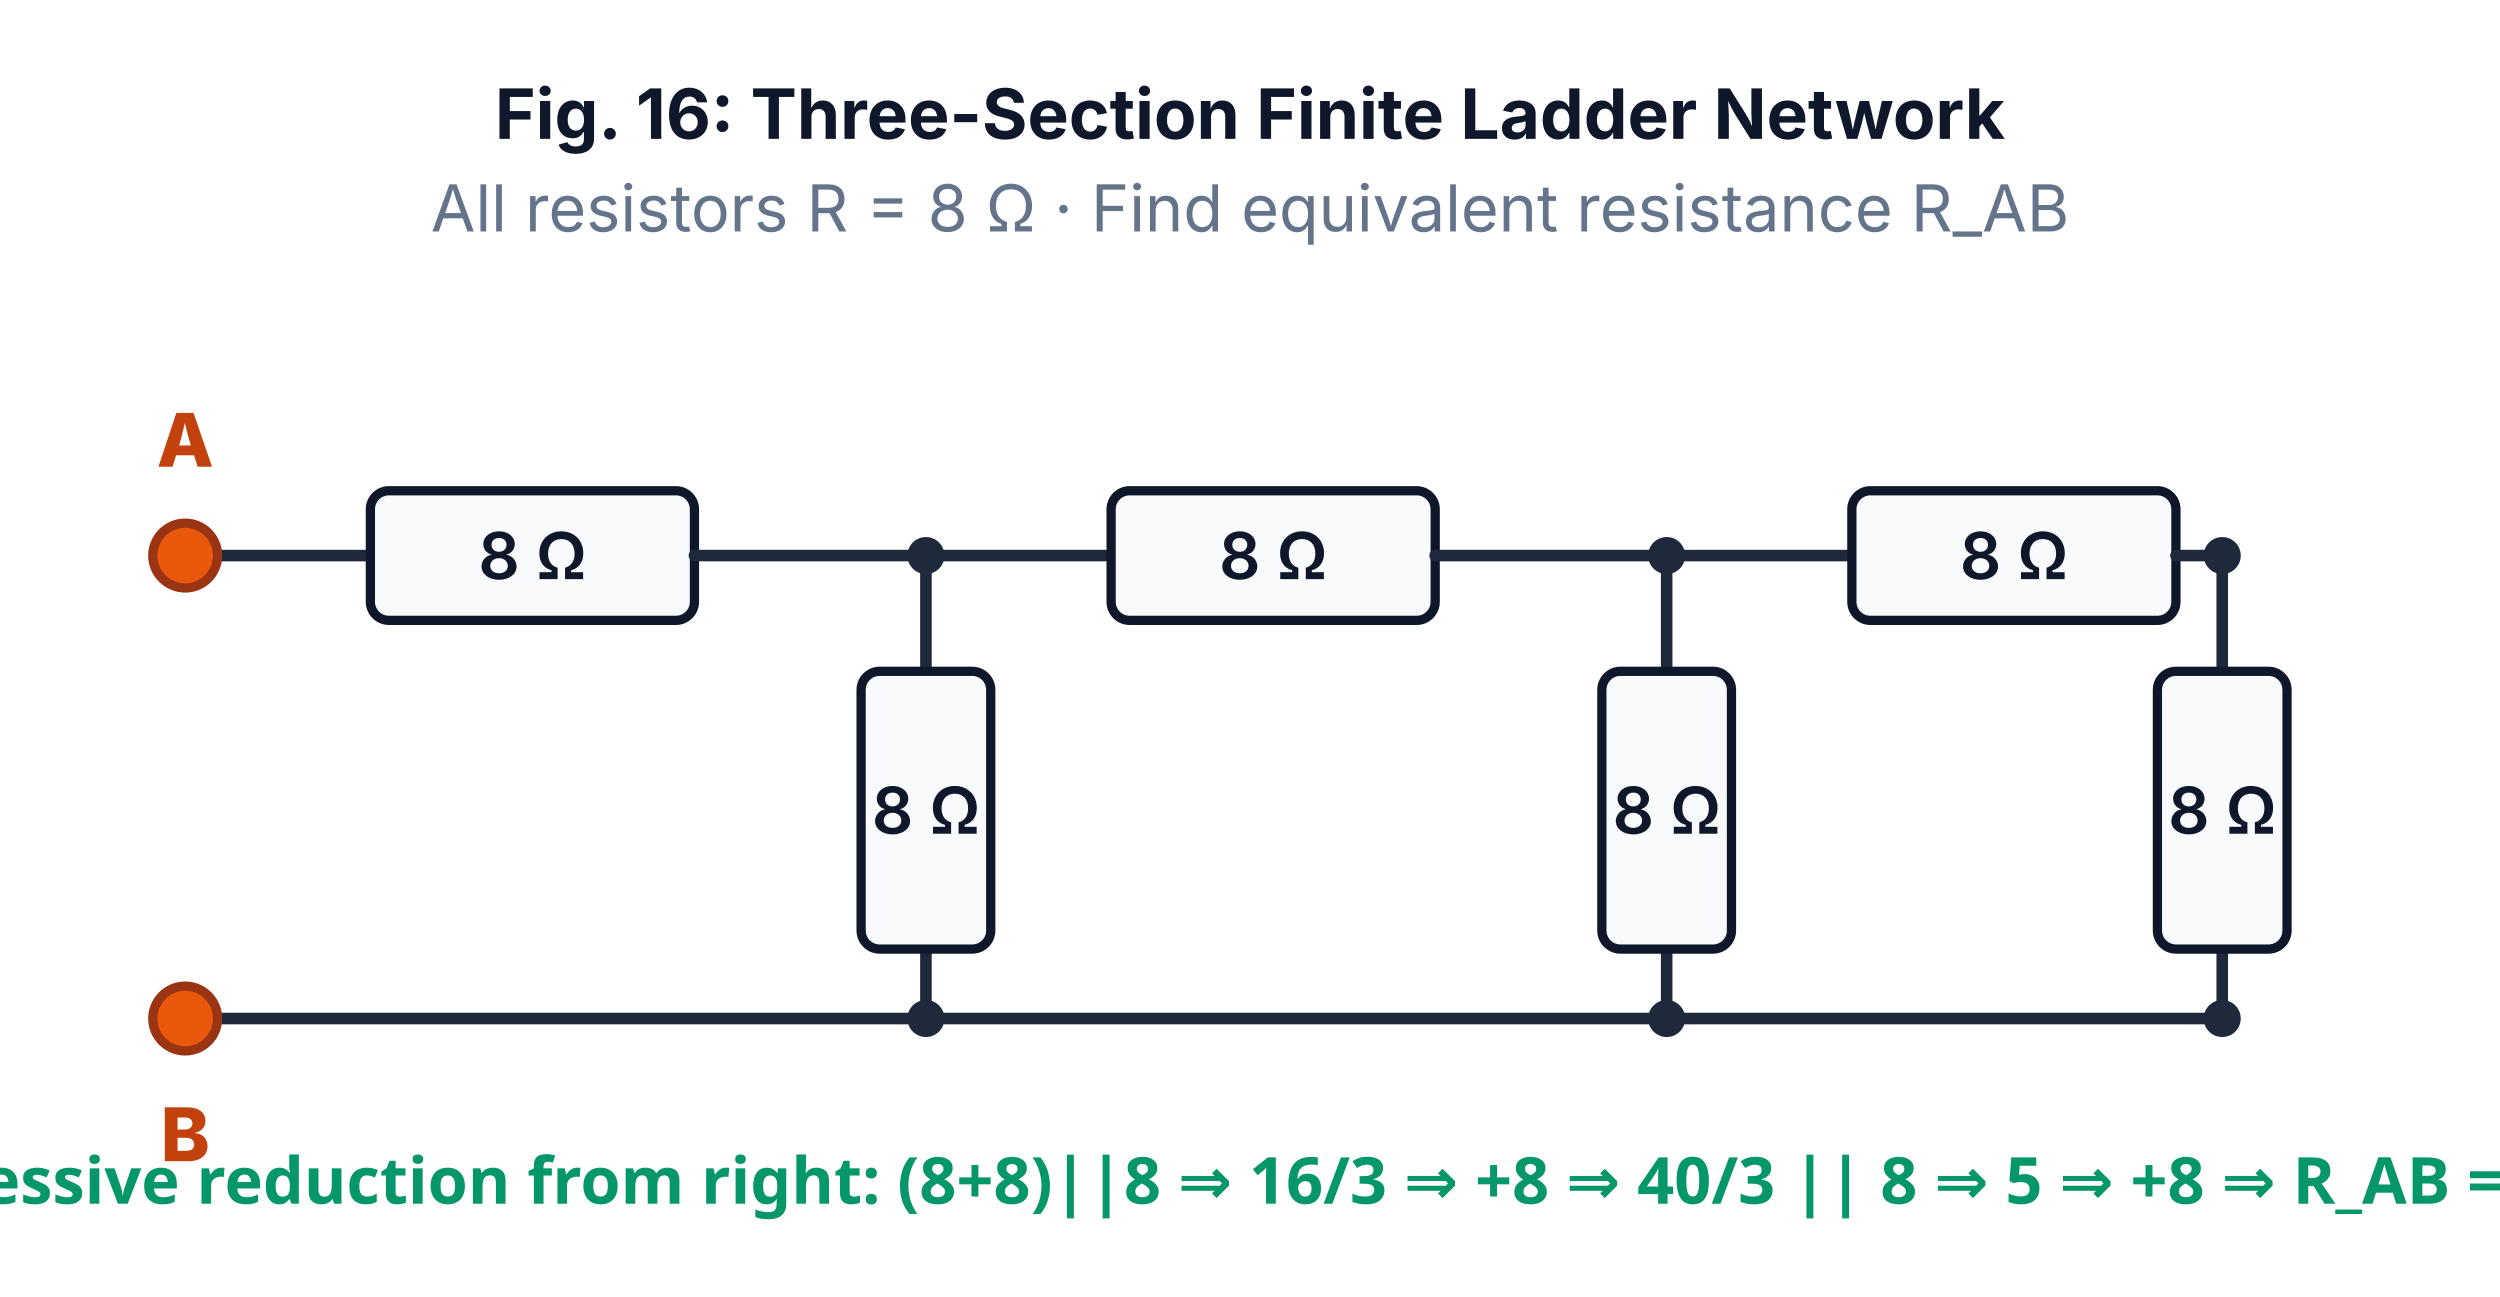
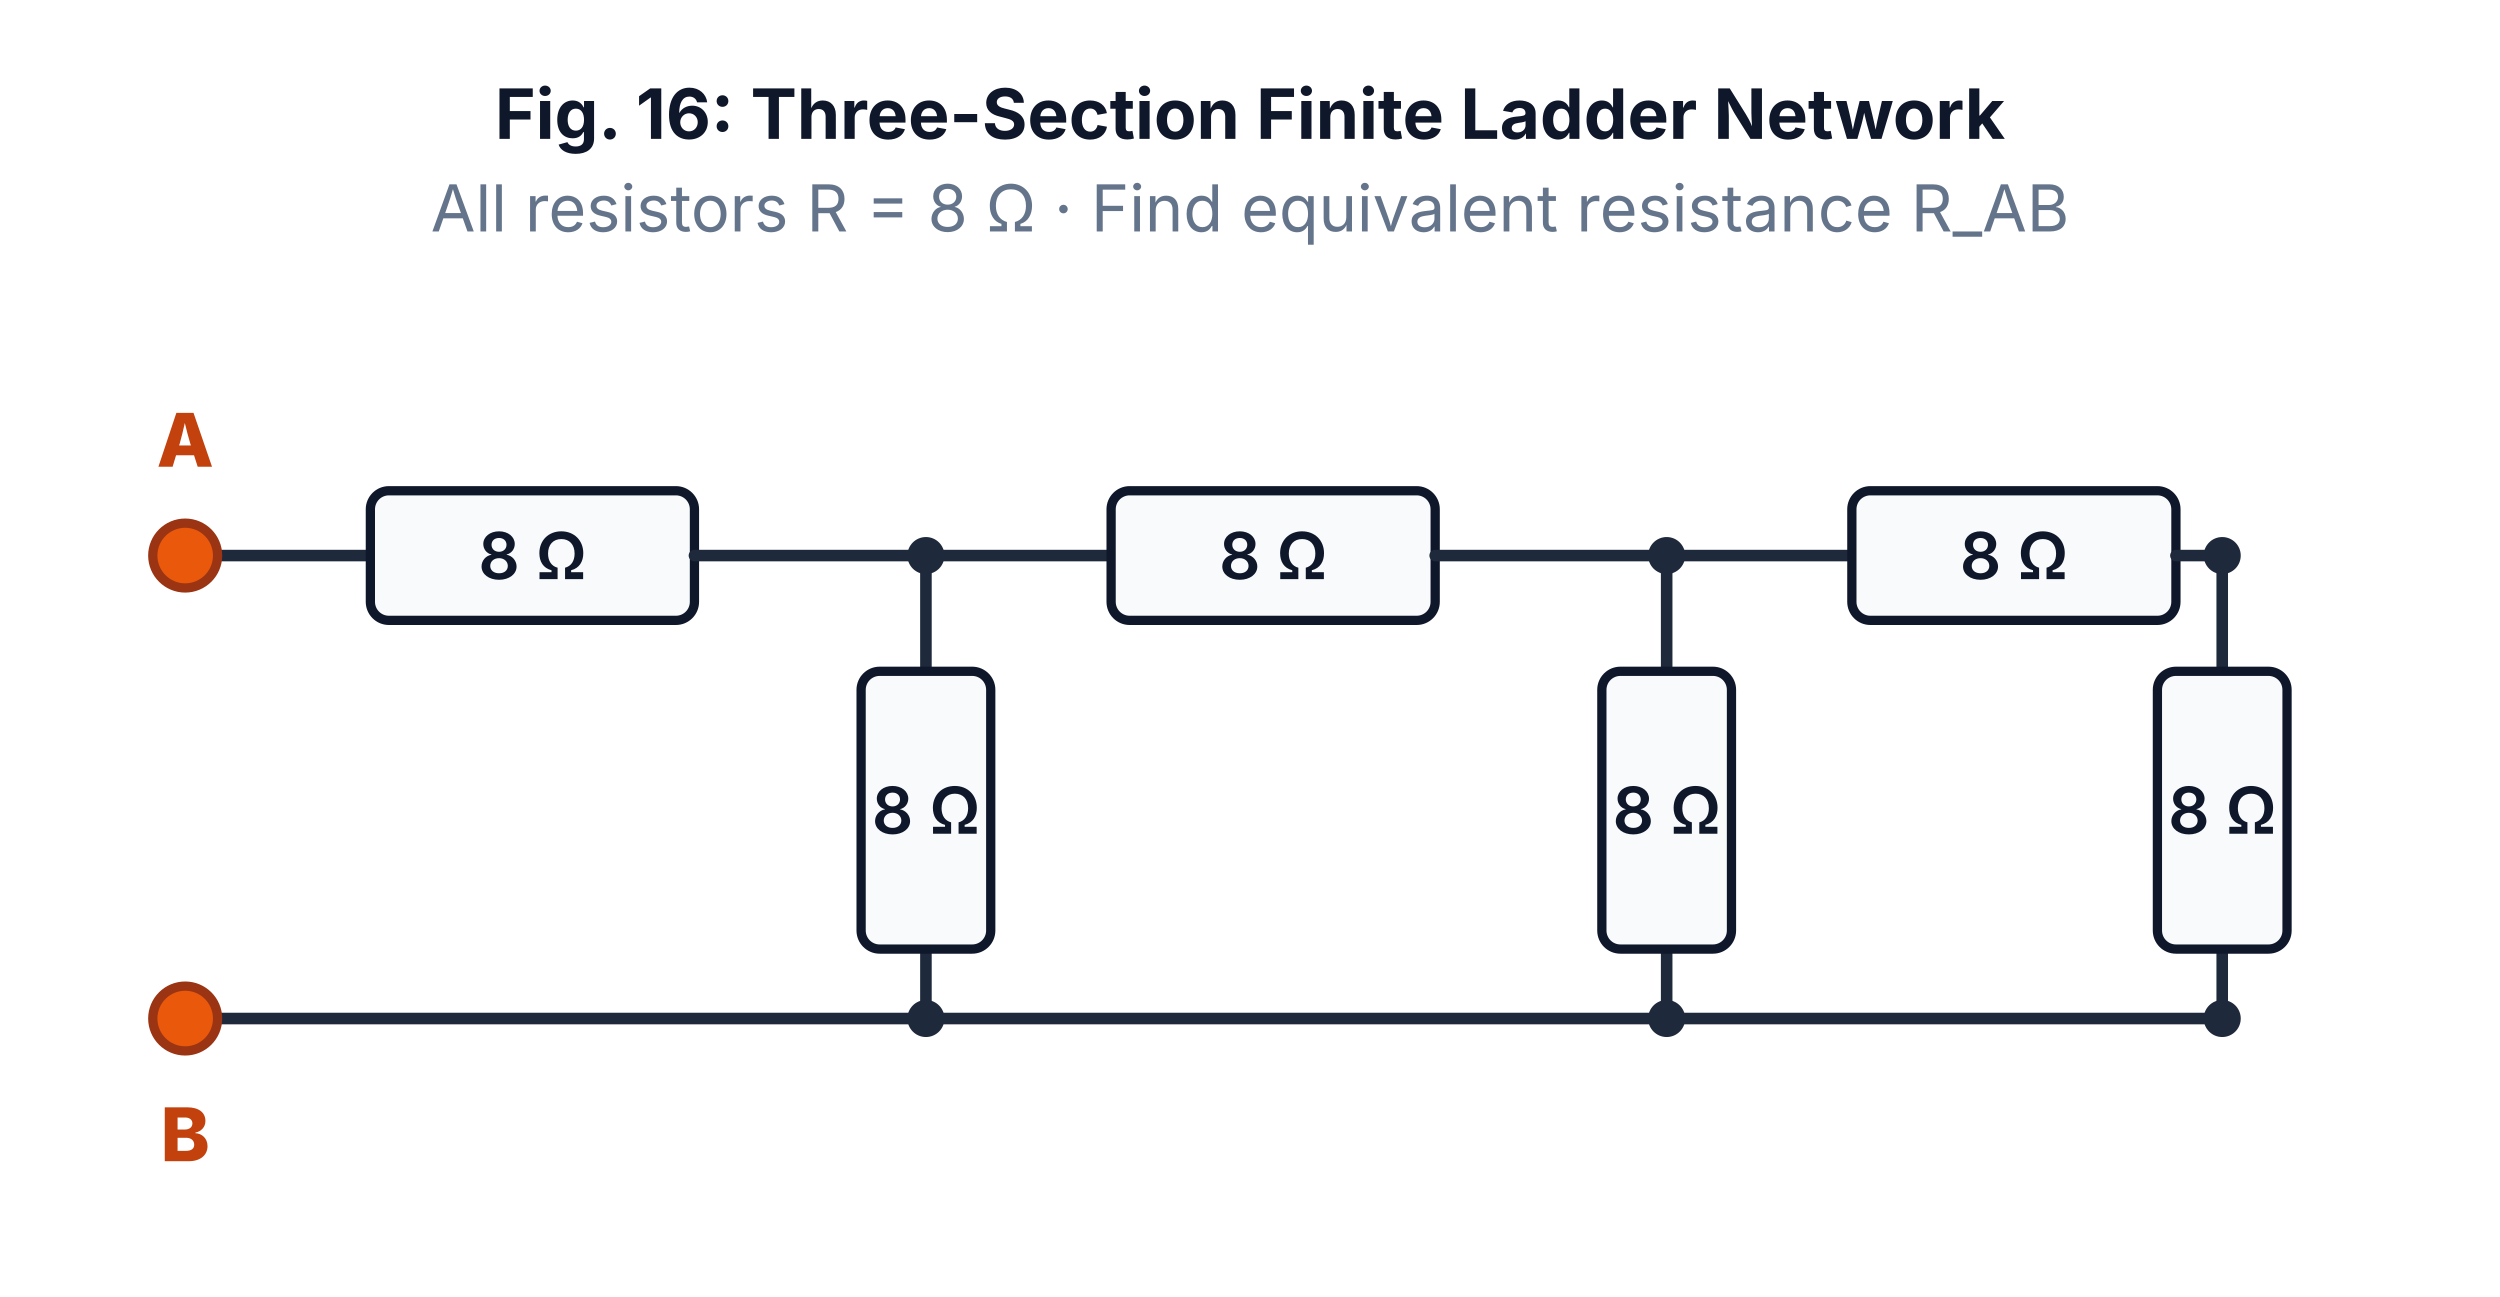
<svg xmlns="http://www.w3.org/2000/svg" viewBox="0 0 540 280" width="100%" height="100%" style="background:#ffffff; border:1.5px solid #cbd5e1; border-radius:10px;">
  <style>
    .wire { stroke: #1e293b; stroke-width: 2.5; stroke-linecap: round; stroke-linejoin: round; fill: none; }
    .dash-wire { stroke: #64748b; stroke-width: 2; stroke-dasharray: 5,4; fill: none; }
    .res-box { fill: #f8fafc; stroke: #0f172a; stroke-width: 2; rx: 4; }
    .res-lbl { font-family: system-ui, -apple-system, sans-serif; font-size: 14px; font-weight: 600; fill: #0f172a; text-anchor: middle; dominant-baseline: central; }
    .node-pt { fill: #1e293b; }
    .term-pt { fill: #ea580c; stroke: #9a3412; stroke-width: 2; }
    .term-lbl { font-family: system-ui, -apple-system, sans-serif; font-size: 16px; font-weight: 800; fill: #c2410c; text-anchor: middle; dominant-baseline: central; }
    .node-lbl { font-family: system-ui, -apple-system, sans-serif; font-size: 15px; font-weight: 700; fill: #1e293b; text-anchor: middle; dominant-baseline: central; }
    .diag-title { font-family: system-ui, -apple-system, sans-serif; font-size: 15px; font-weight: 700; fill: #0f172a; text-anchor: middle; }
    .diag-sub { font-family: system-ui, -apple-system, sans-serif; font-size: 14px; fill: #64748b; text-anchor: middle; }
  </style>
  <text x="270" y="30" class="diag-title">Fig. 16: Three-Section Finite Ladder Network</text>
  <text x="270" y="50" class="diag-sub">All resistors R = 8 Ω · Find equivalent resistance R_AB</text>
  <line x1="40" y1="120" x2="80" y2="120" class="wire" />
  <circle cx="40" cy="120" r="7" class="term-pt" />
  <text x="40" y="95" class="term-lbl">A</text>
  <line x1="40" y1="220" x2="480" y2="220" class="wire" />
  <circle cx="40" cy="220" r="7" class="term-pt" />
  <text x="40" y="245" class="term-lbl">B</text>
  <rect x="80" y="106" width="70" height="28" class="res-box" />
  <text x="115" y="120" class="res-lbl">8 Ω</text>
  <line x1="150" y1="120" x2="200" y2="120" class="wire" />
  <circle cx="200" cy="120" r="4" class="node-pt" />
  <line x1="200" y1="120" x2="200" y2="220" class="wire" />
  <rect x="186" y="145" width="28" height="60" class="res-box" />
  <text x="200" y="175" class="res-lbl">8 Ω</text>
  <circle cx="200" cy="220" r="4" class="node-pt" />
  <line x1="200" y1="120" x2="240" y2="120" class="wire" />
  <rect x="240" y="106" width="70" height="28" class="res-box" />
  <text x="275" y="120" class="res-lbl">8 Ω</text>
  <line x1="310" y1="120" x2="360" y2="120" class="wire" />
  <circle cx="360" cy="120" r="4" class="node-pt" />
  <line x1="360" y1="120" x2="360" y2="220" class="wire" />
  <rect x="346" y="145" width="28" height="60" class="res-box" />
  <text x="360" y="175" class="res-lbl">8 Ω</text>
  <circle cx="360" cy="220" r="4" class="node-pt" />
  <line x1="360" y1="120" x2="400" y2="120" class="wire" />
  <rect x="400" y="106" width="70" height="28" class="res-box" />
  <text x="435" y="120" class="res-lbl">8 Ω</text>
  <line x1="470" y1="120" x2="480" y2="120" class="wire" />
  <circle cx="480" cy="120" r="4" class="node-pt" />
  <line x1="480" y1="120" x2="480" y2="220" class="wire" />
  <rect x="466" y="145" width="28" height="60" class="res-box" />
  <text x="480" y="175" class="res-lbl">8 Ω</text>
  <circle cx="480" cy="220" r="4" class="node-pt" />
-   <text x="270" y="260" font-family="system-ui, sans-serif" font-size="14" font-weight="600" fill="#059669" text-anchor="middle">Successive reduction from right: (8+8)||8 ⇒ 16/3 ⇒ +8 ⇒ 40/3 || 8 ⇒ 5 ⇒ +8 ⇒ R_AB = 13 Ω</text>
</svg>
